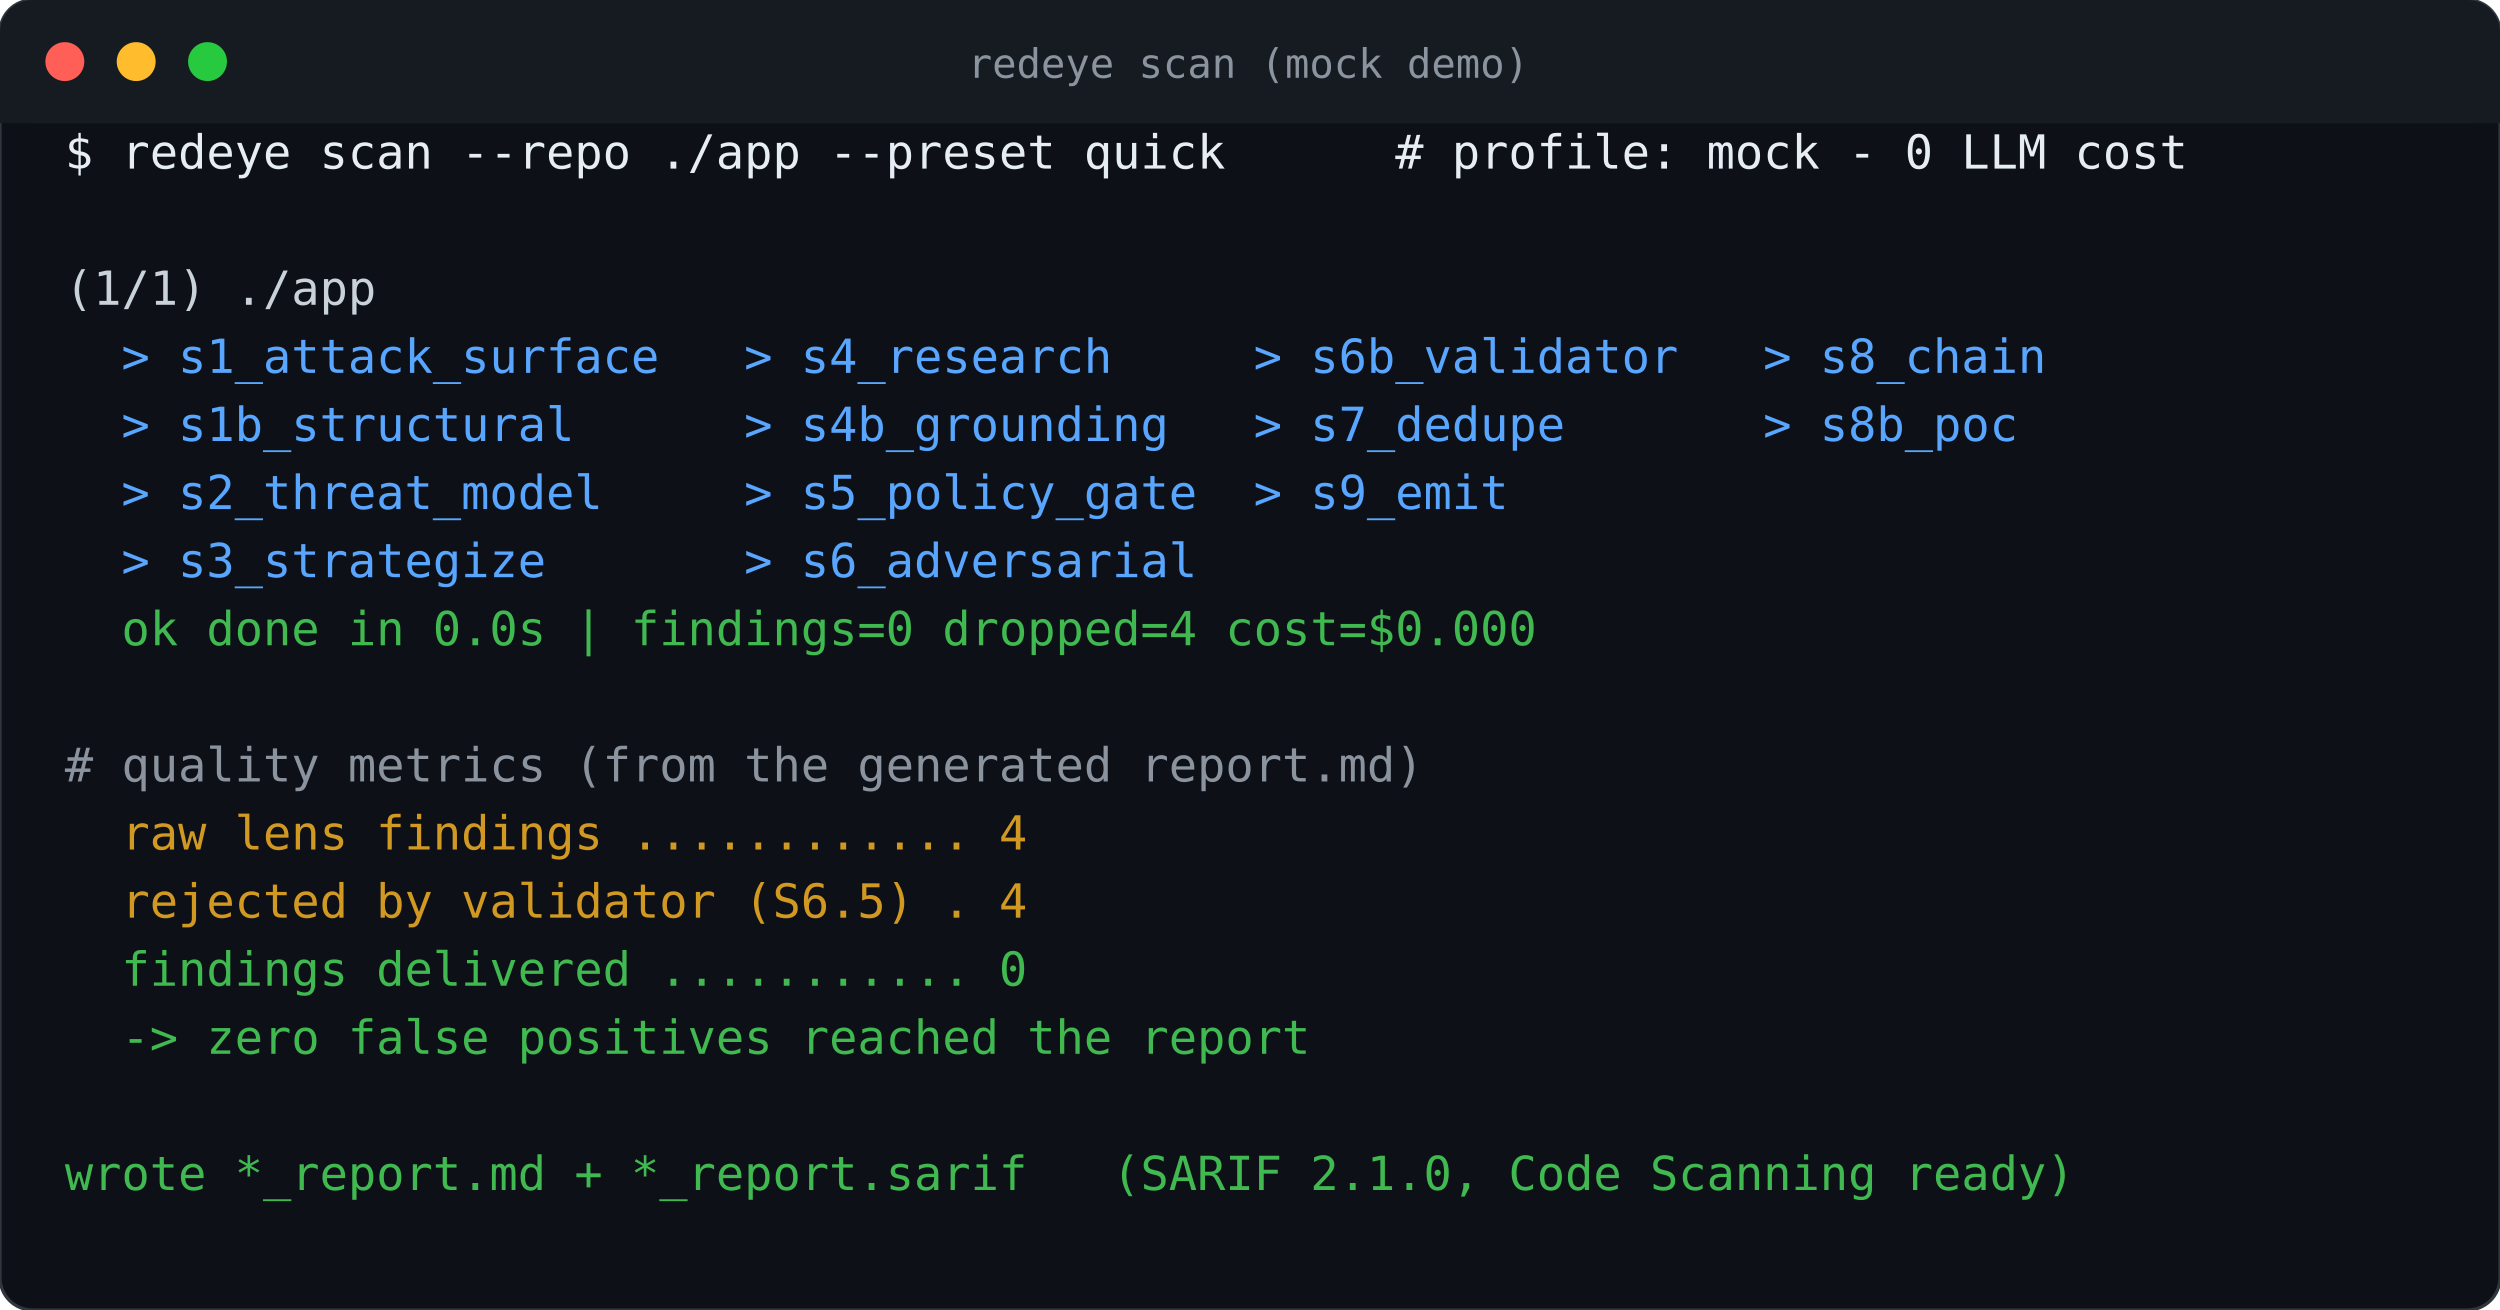
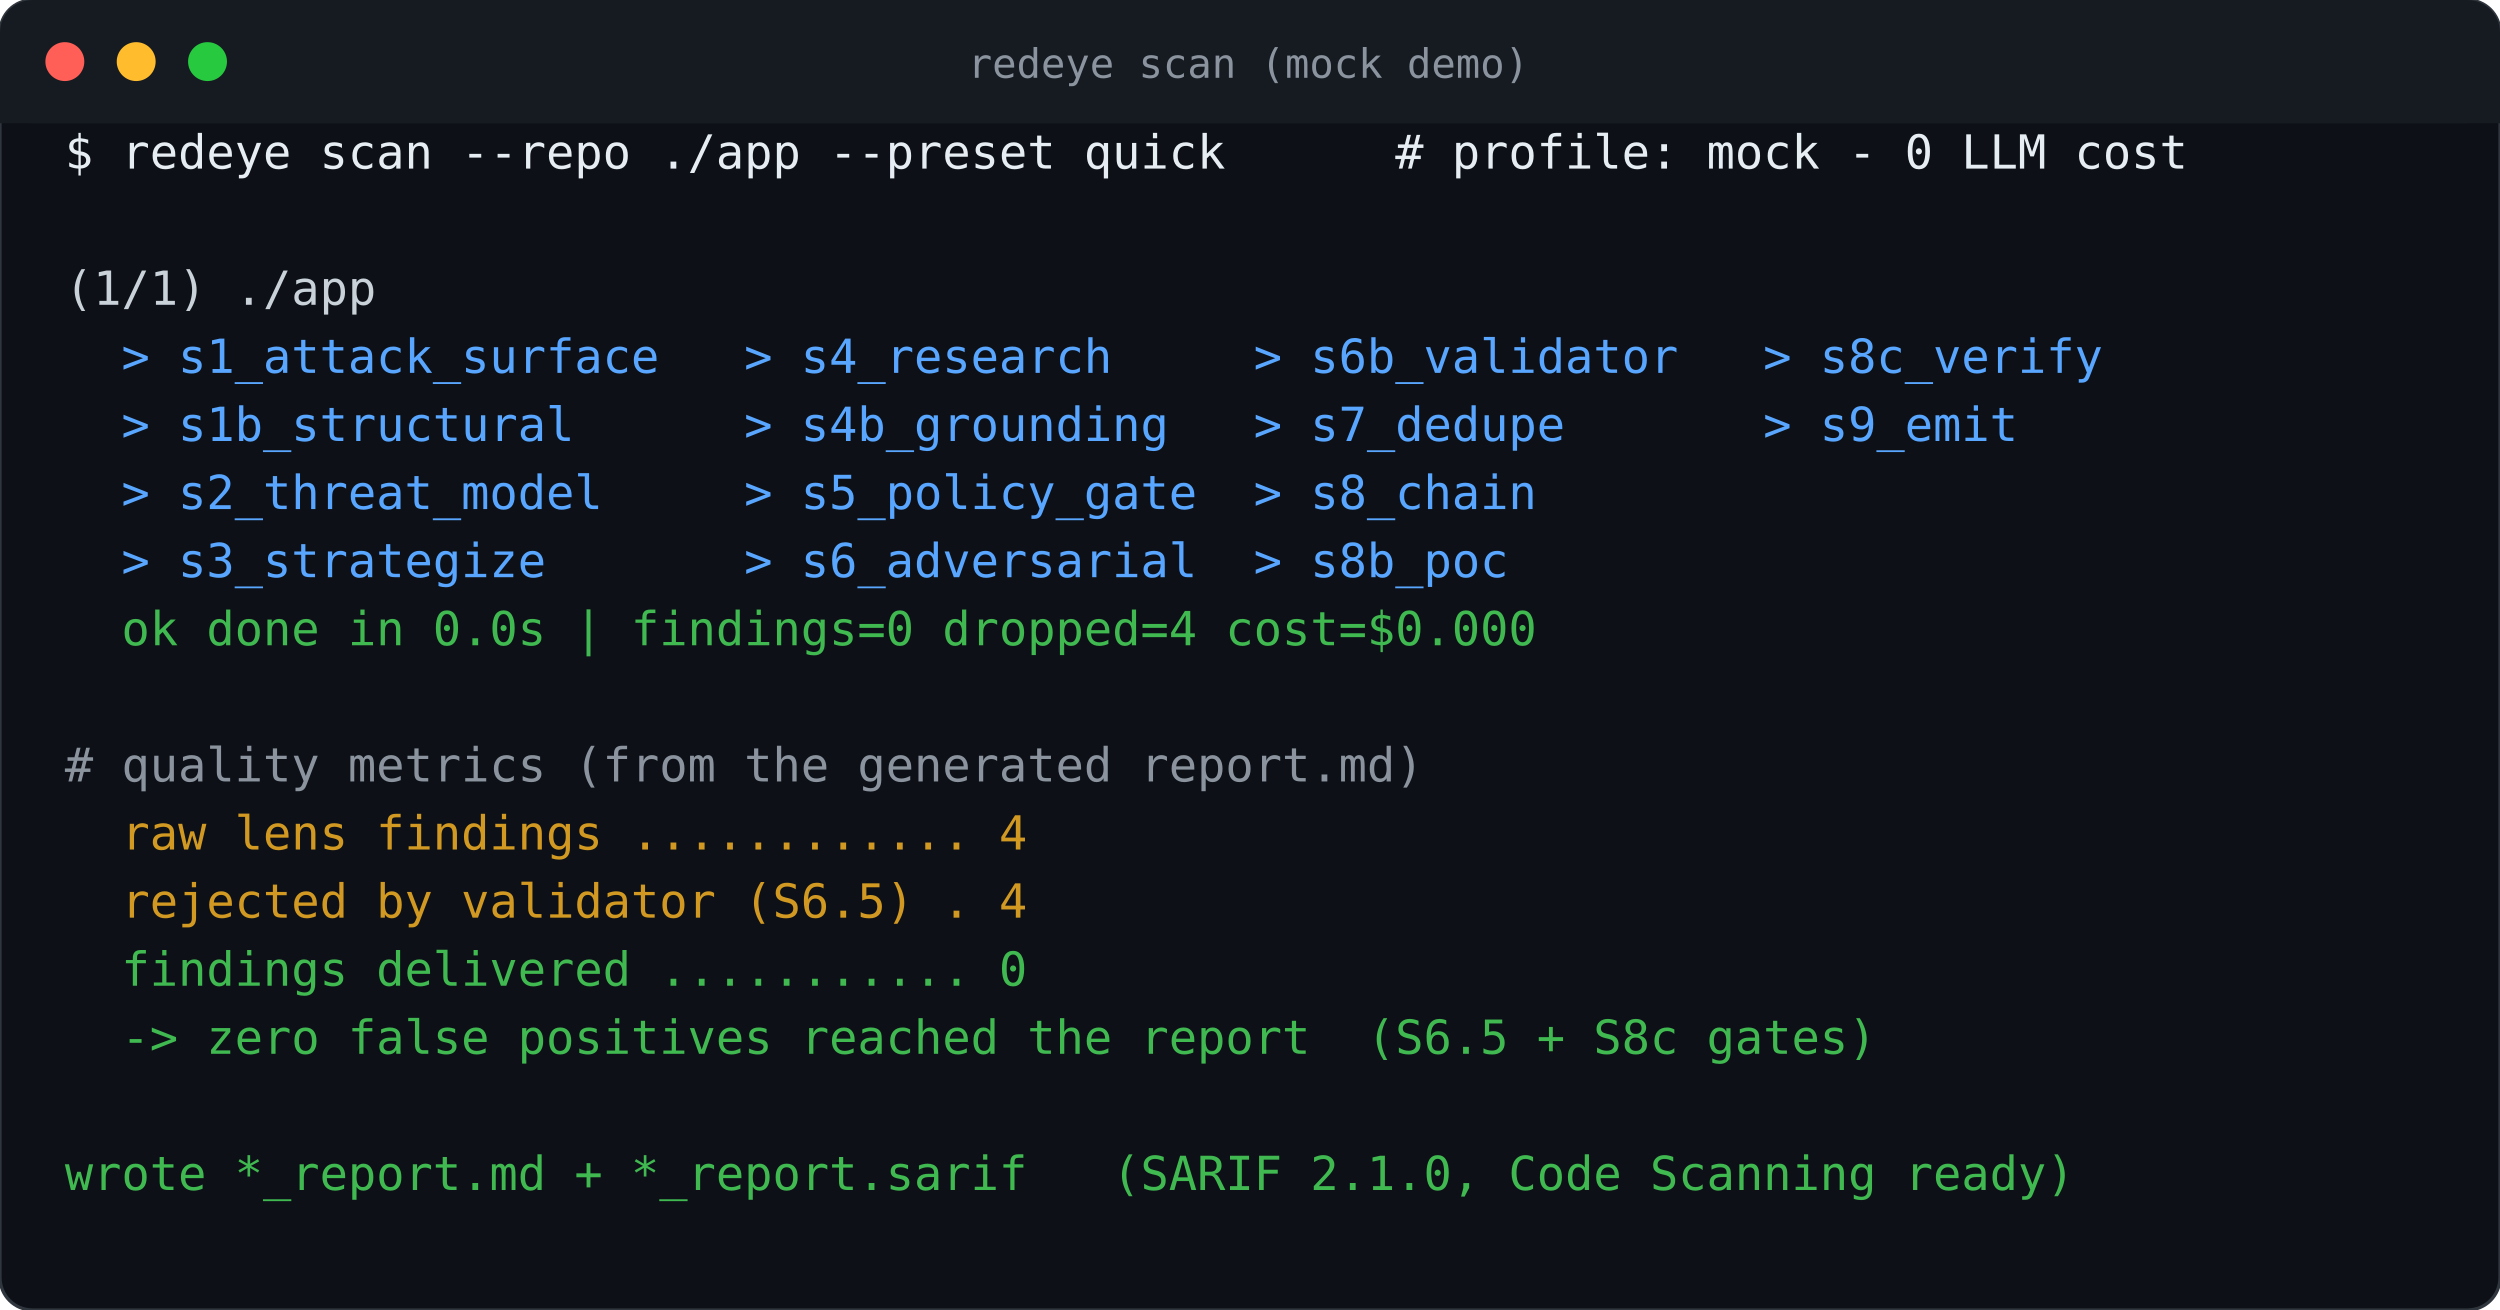
<svg xmlns="http://www.w3.org/2000/svg" width="771" height="404" viewBox="0 0 771 404" font-family="ui-monospace,SFMono-Regular,Menlo,Consolas,monospace" role="img" aria-label="redeye scan (mock demo)">
  <rect width="771" height="404" rx="10" fill="#0d1117" stroke="#30363d" />
  <rect width="771" height="38" rx="10" fill="#161b22" />
  <rect y="20" width="771" height="18" fill="#161b22" />
  <circle cx="20" cy="19" r="6" fill="#ff5f56" />
  <circle cx="42" cy="19" r="6" fill="#ffbd2e" />
  <circle cx="64" cy="19" r="6" fill="#27c93f" />
  <text x="385" y="24" text-anchor="middle" fill="#8b949e" font-size="12.5">redeye scan (mock demo)</text>
  <text x="20" y="52" xml:space="preserve" fill="#e6edf3" font-size="14.5">$ redeye scan --repo ./app --preset quick      # profile: mock - 0 LLM cost</text>
  <text x="20" y="73" xml:space="preserve" fill="#c9d1d9" font-size="14.5" />
  <text x="20" y="94" xml:space="preserve" fill="#c9d1d9" font-size="14.5">(1/1) ./app</text>
-   <text x="20" y="115" xml:space="preserve" fill="#58a6ff" font-size="14.5">  &gt; s1_attack_surface   &gt; s4_research     &gt; s6b_validator   &gt; s8_chain</text>
-   <text x="20" y="136" xml:space="preserve" fill="#58a6ff" font-size="14.5">  &gt; s1b_structural      &gt; s4b_grounding   &gt; s7_dedupe       &gt; s8b_poc</text>
-   <text x="20" y="157" xml:space="preserve" fill="#58a6ff" font-size="14.5">  &gt; s2_threat_model     &gt; s5_policy_gate  &gt; s9_emit</text>
-   <text x="20" y="178" xml:space="preserve" fill="#58a6ff" font-size="14.5">  &gt; s3_strategize       &gt; s6_adversarial</text>
+   <text x="20" y="115" xml:space="preserve" fill="#58a6ff" font-size="14.5">  &gt; s1_attack_surface   &gt; s4_research     &gt; s6b_validator   &gt; s8c_verify</text>
+   <text x="20" y="136" xml:space="preserve" fill="#58a6ff" font-size="14.5">  &gt; s1b_structural      &gt; s4b_grounding   &gt; s7_dedupe       &gt; s9_emit</text>
+   <text x="20" y="157" xml:space="preserve" fill="#58a6ff" font-size="14.5">  &gt; s2_threat_model     &gt; s5_policy_gate  &gt; s8_chain</text>
+   <text x="20" y="178" xml:space="preserve" fill="#58a6ff" font-size="14.5">  &gt; s3_strategize       &gt; s6_adversarial  &gt; s8b_poc</text>
  <text x="20" y="199" xml:space="preserve" fill="#3fb950" font-size="14.5">  ok done in 0.0s | findings=0 dropped=4 cost=$0.000</text>
  <text x="20" y="220" xml:space="preserve" fill="#c9d1d9" font-size="14.5" />
  <text x="20" y="241" xml:space="preserve" fill="#8b949e" font-size="14.5"># quality metrics (from the generated report.md)</text>
  <text x="20" y="262" xml:space="preserve" fill="#d29922" font-size="14.5">  raw lens findings ............ 4</text>
  <text x="20" y="283" xml:space="preserve" fill="#d29922" font-size="14.5">  rejected by validator (S6.5) . 4</text>
  <text x="20" y="304" xml:space="preserve" fill="#3fb950" font-size="14.5">  findings delivered ........... 0</text>
-   <text x="20" y="325" xml:space="preserve" fill="#3fb950" font-size="14.5">  -&gt; zero false positives reached the report</text>
+   <text x="20" y="325" xml:space="preserve" fill="#3fb950" font-size="14.5">  -&gt; zero false positives reached the report  (S6.5 + S8c gates)</text>
  <text x="20" y="346" xml:space="preserve" fill="#c9d1d9" font-size="14.5" />
  <text x="20" y="367" xml:space="preserve" fill="#3fb950" font-size="14.5">wrote *_report.md + *_report.sarif   (SARIF 2.1.0, Code Scanning ready)</text>
</svg>
